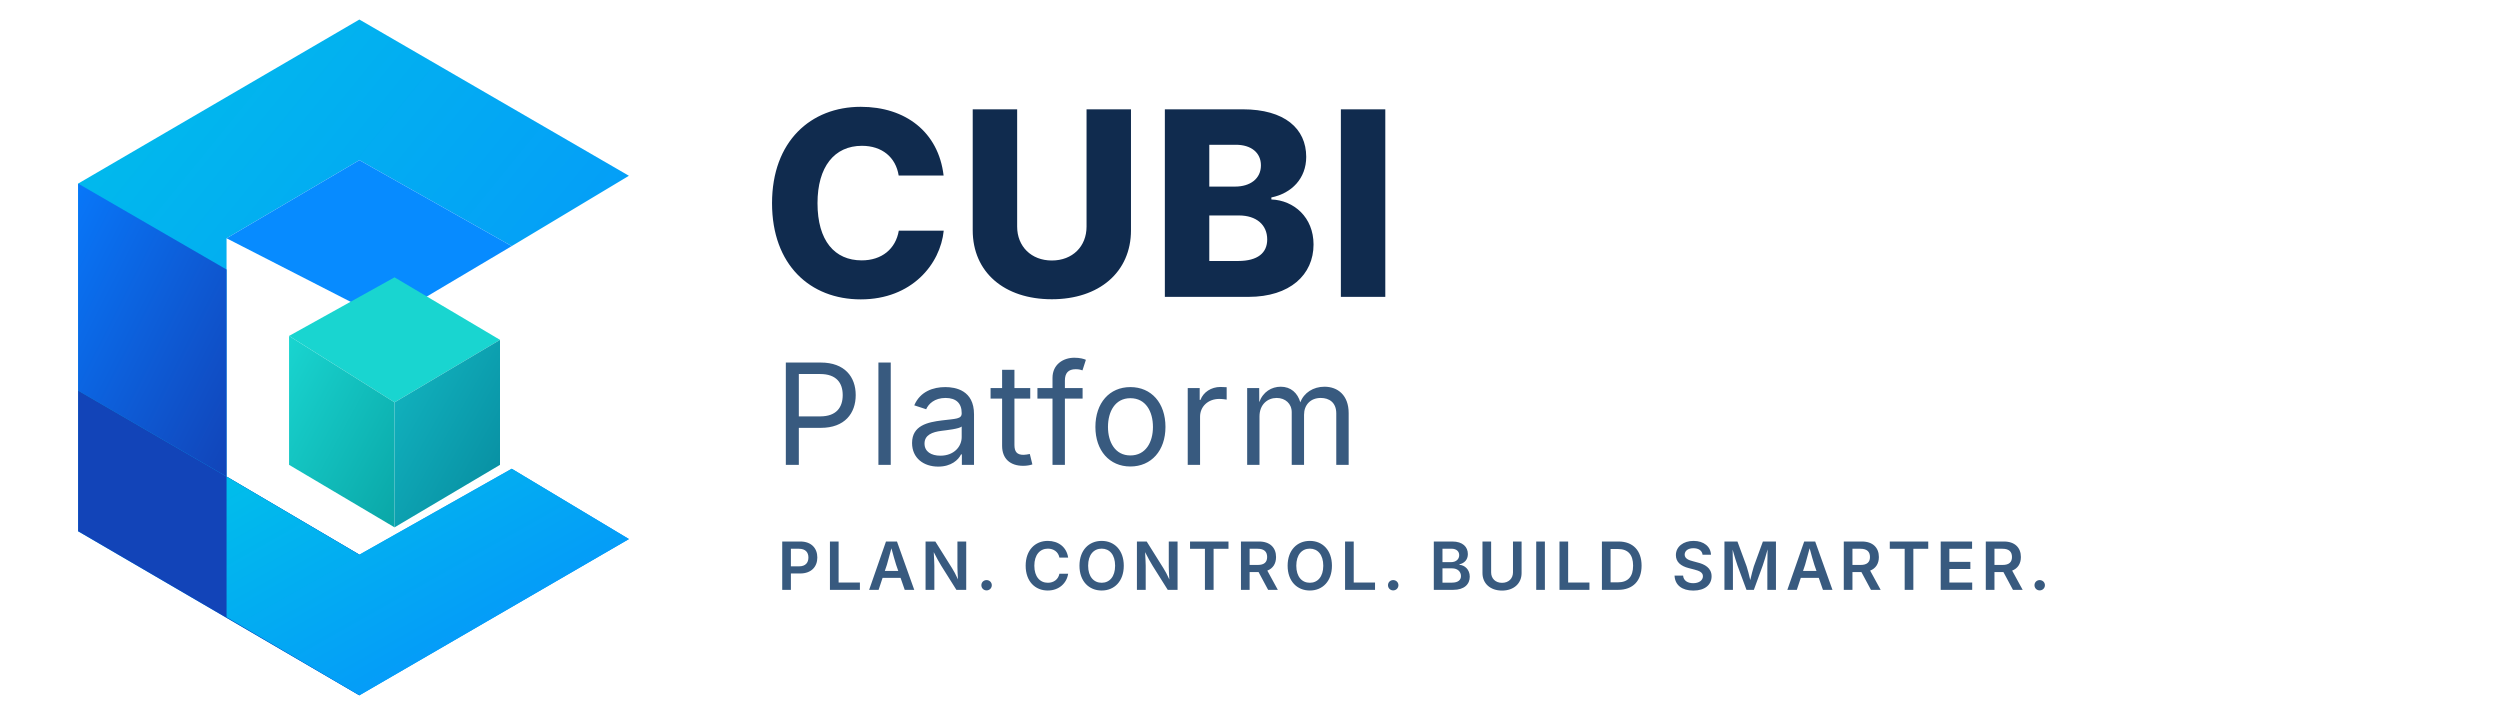
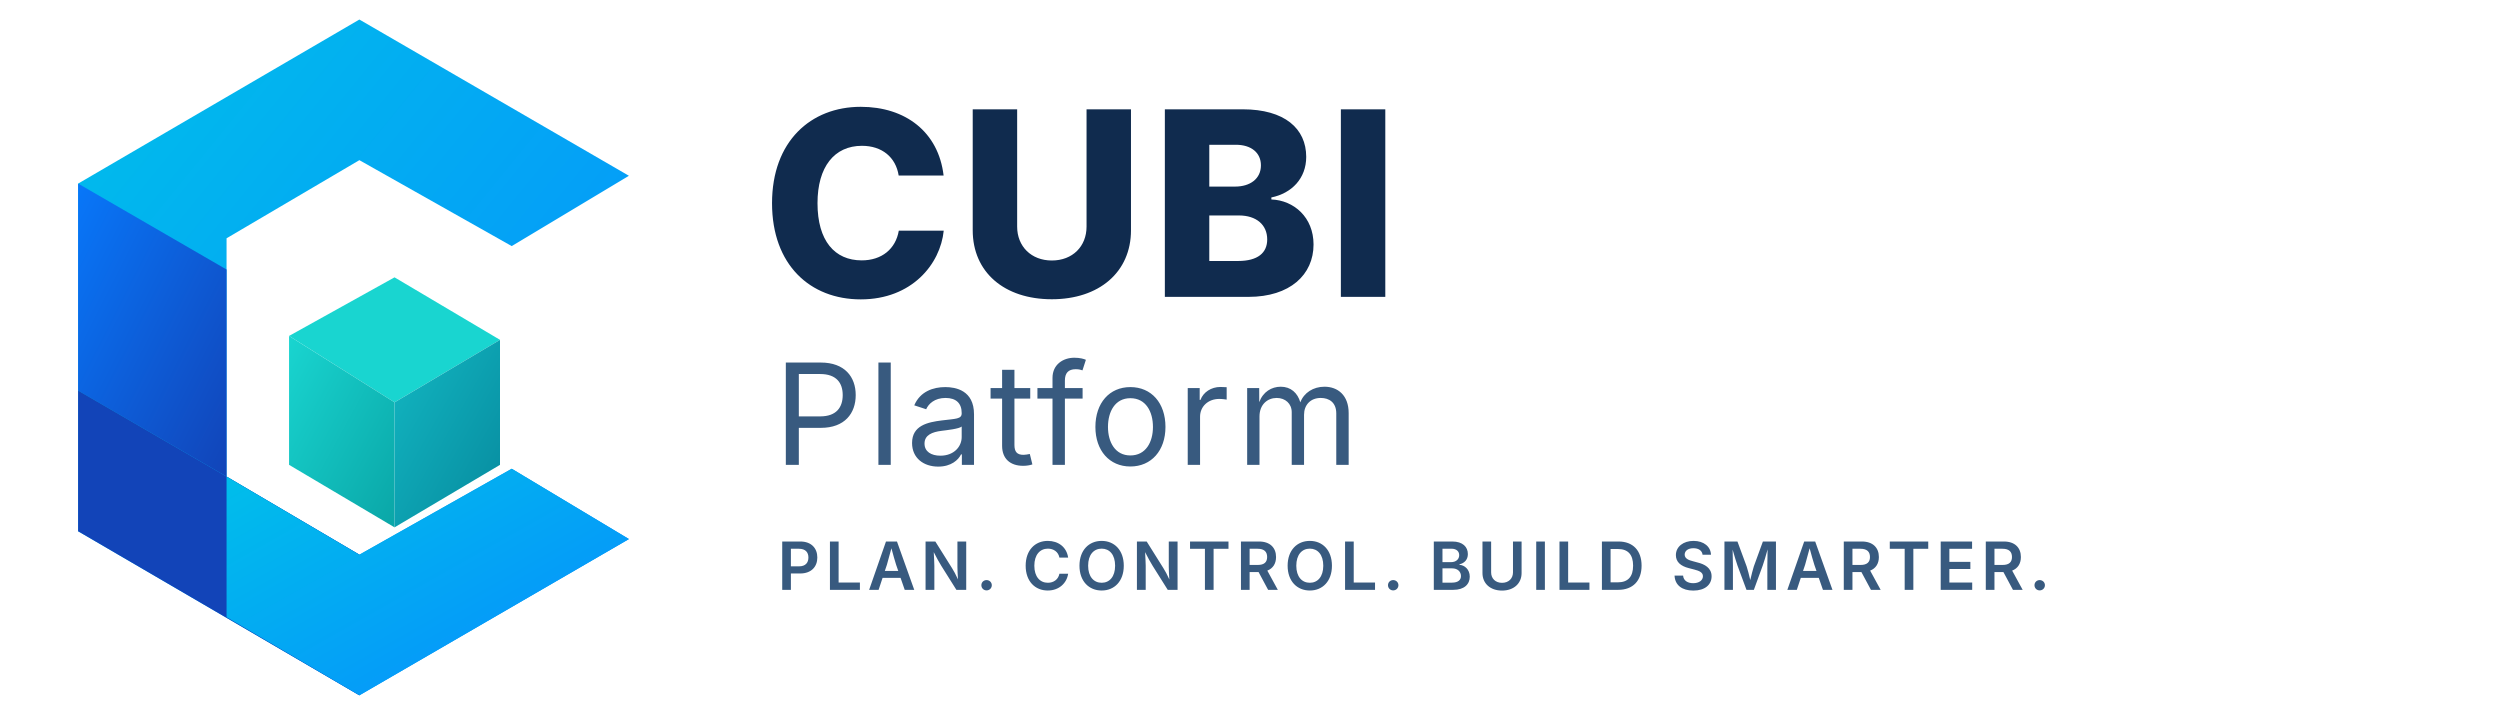
<svg xmlns="http://www.w3.org/2000/svg" viewBox="0 0 640 180" role="img" aria-labelledby="title desc">
  <defs>
    <linearGradient id="cTop" x1="0" y1="0" x2="1" y2="1">
      <stop offset="0" stop-color="#00BFEA" />
      <stop offset="1" stop-color="#078BFF" />
    </linearGradient>
    <linearGradient id="cLeft" x1="0" y1="0" x2="1" y2="1">
      <stop offset="0" stop-color="#0877F9" />
      <stop offset="1" stop-color="#1244B8" />
    </linearGradient>
    <linearGradient id="cubeFront" x1="0" y1="0" x2="1" y2="1">
      <stop offset="0" stop-color="#19D5D0" />
      <stop offset="1" stop-color="#0AA6A7" />
    </linearGradient>
    <linearGradient id="cubeSide" x1="0" y1="0" x2="1" y2="1">
      <stop offset="0" stop-color="#12B7C2" />
      <stop offset="1" stop-color="#078A9E" />
    </linearGradient>
  </defs>
  <g transform="translate(10 3)">
    <path d="M82 2 151 42 121 60 82 38 48 58 48 119 82 139 121 117 151 135 82 175 10 133 10 44Z" fill="url(#cTop)" />
    <path d="M10 44 48 66 48 119 10 97Z" fill="url(#cLeft)" />
    <path d="M10 97 48 119 82 139 82 175 10 133Z" fill="#1244B8" />
-     <path d="M48 58 82 38 121 60 89 79Z" fill="#078BFF" />
    <path d="M48 119 82 139 121 117 151 135 82 175 48 155Z" fill="url(#cTop)" />
    <path d="M64 83 91 68 118 84 91 100Z" fill="#19D5D0" />
    <path d="M64 83 91 100 91 132 64 116Z" fill="url(#cubeFront)" />
    <path d="M91 100 118 84 118 116 91 132Z" fill="url(#cubeSide)" />
  </g>
  <text x="195" y="76" font-family="Inter, Montserrat, Segoe UI, Arial, sans-serif" font-size="66" font-weight="800" letter-spacing="1.2" fill="#102B4E">CUBI</text>
  <text x="198" y="119" font-family="Inter, Montserrat, Segoe UI, Arial, sans-serif" font-size="36" font-weight="400" letter-spacing="1.1" fill="#385A7F">Platform</text>
  <text x="199" y="151" font-family="Inter, Montserrat, Segoe UI, Arial, sans-serif" font-size="17" font-weight="600" letter-spacing="1.25" fill="#385A7F">PLAN. CONTROL. BUILD SMARTER.</text>
</svg>
